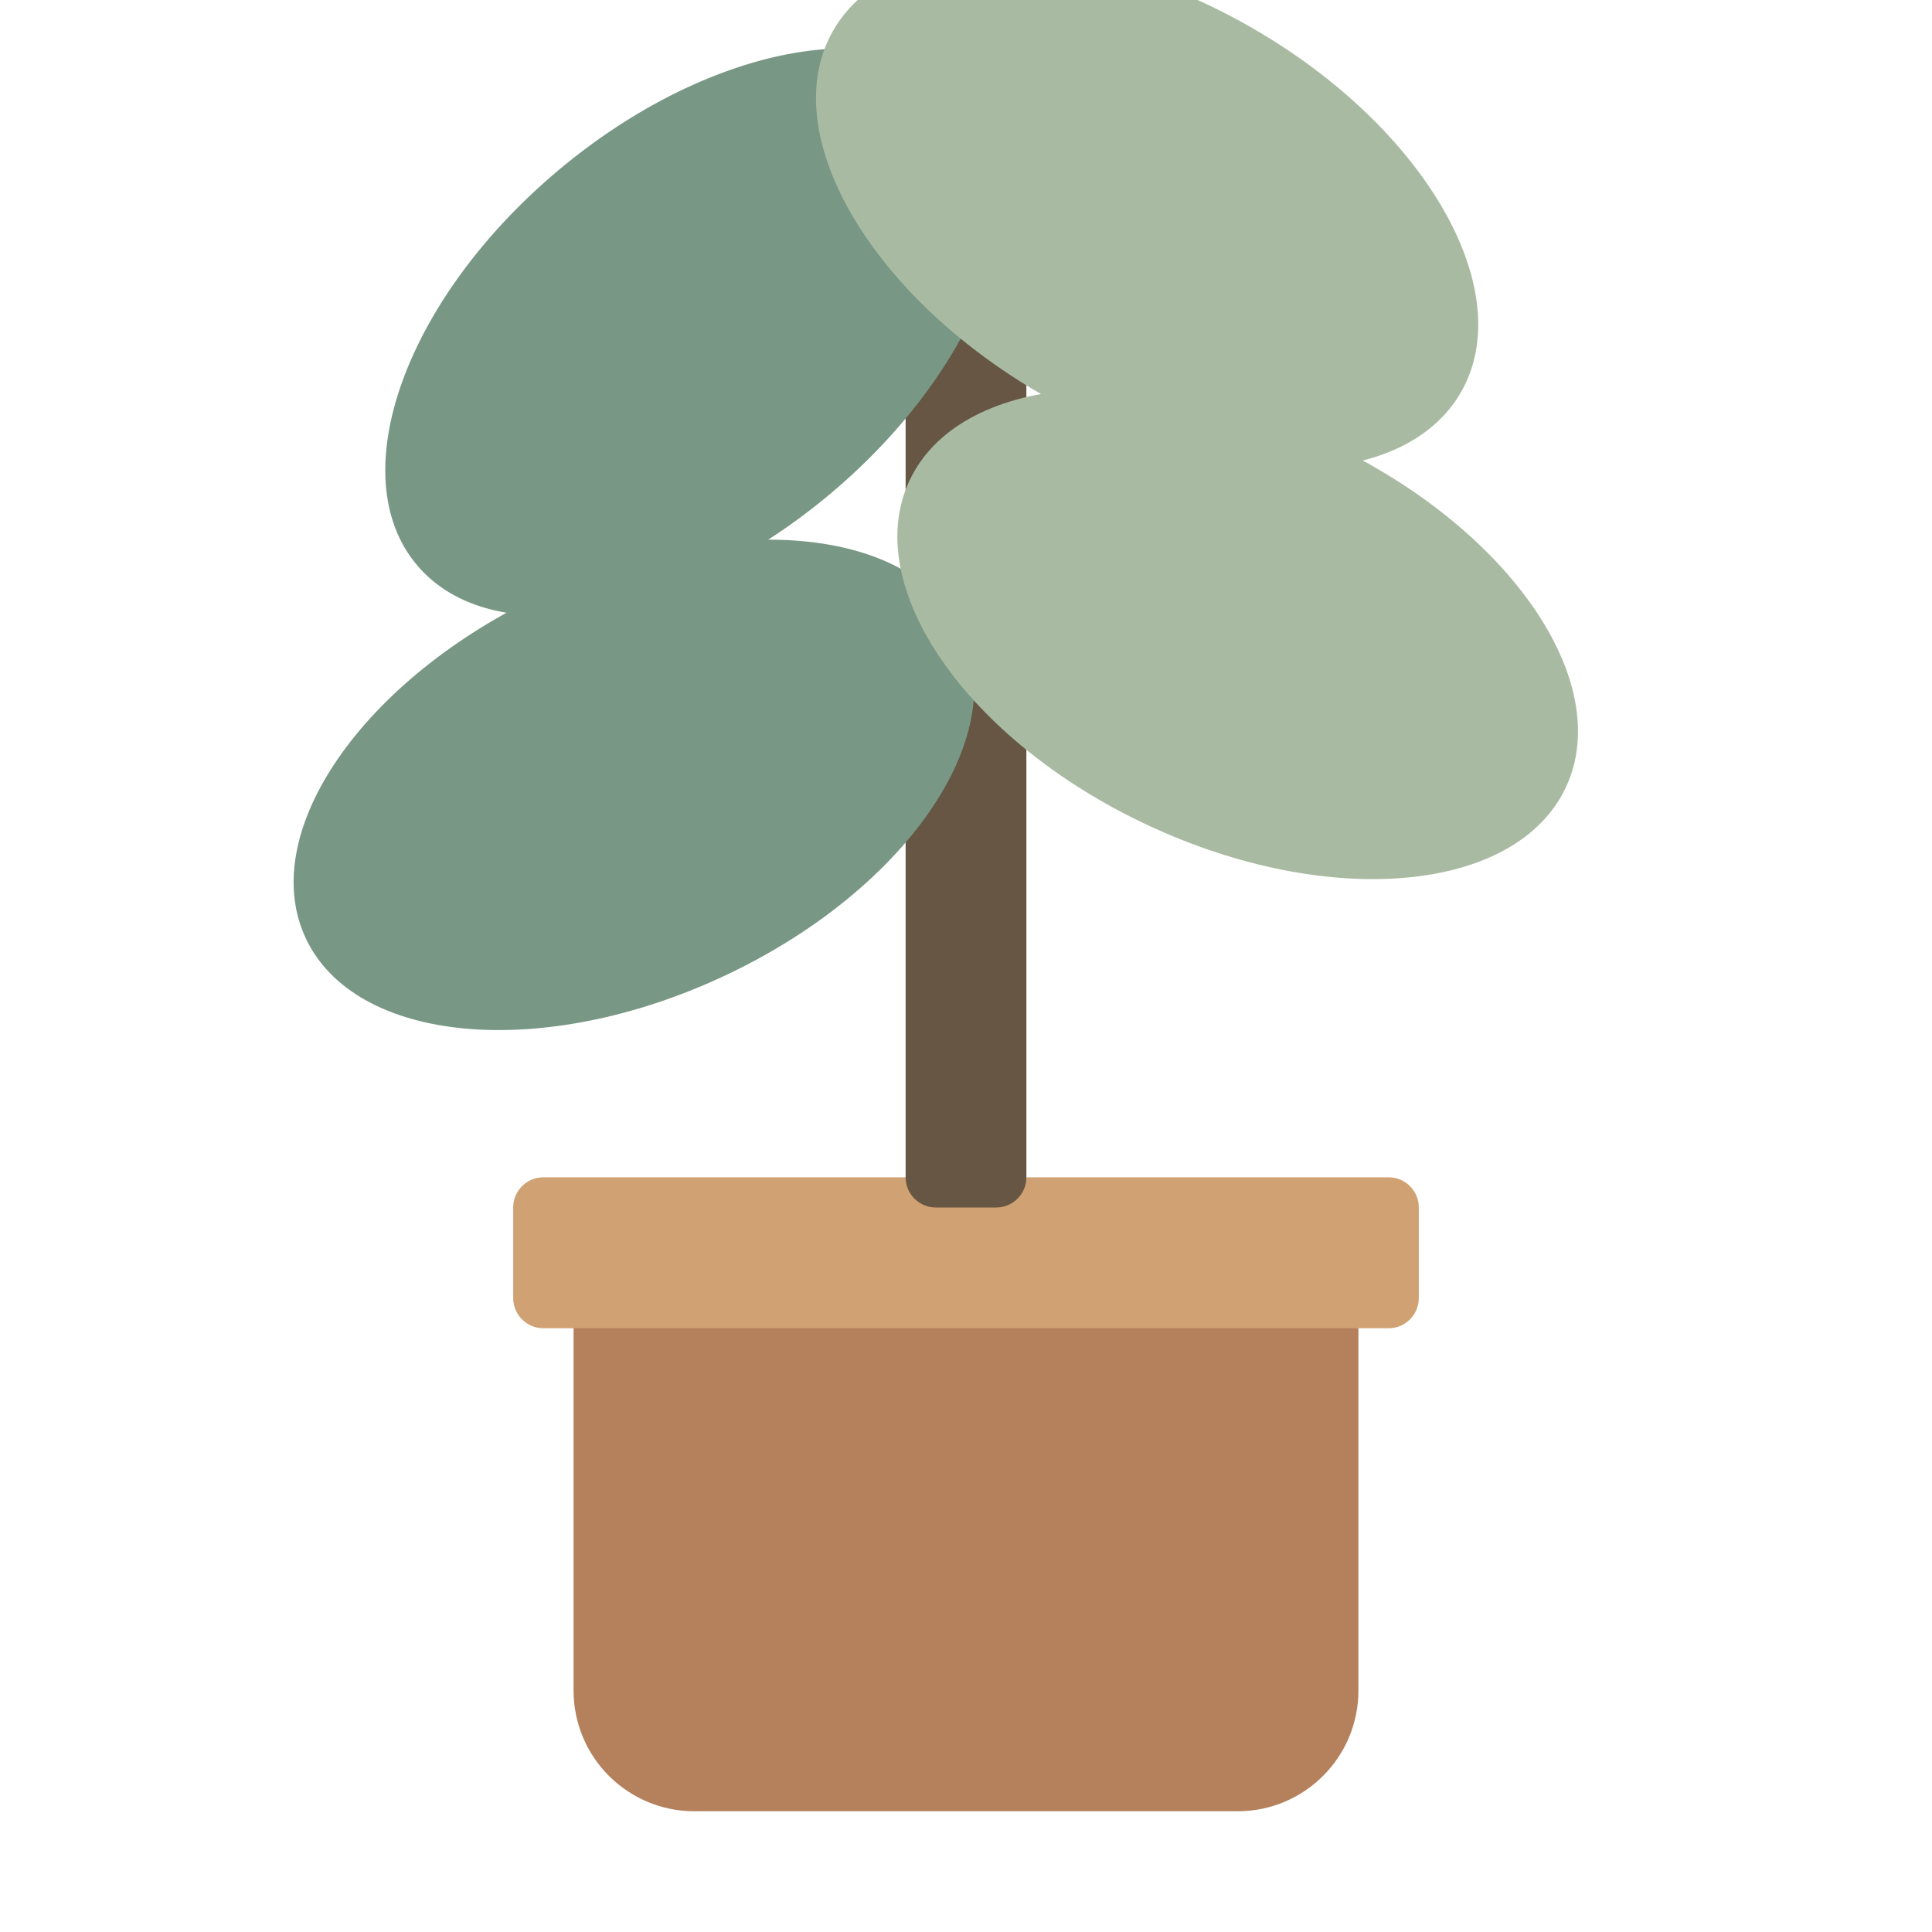
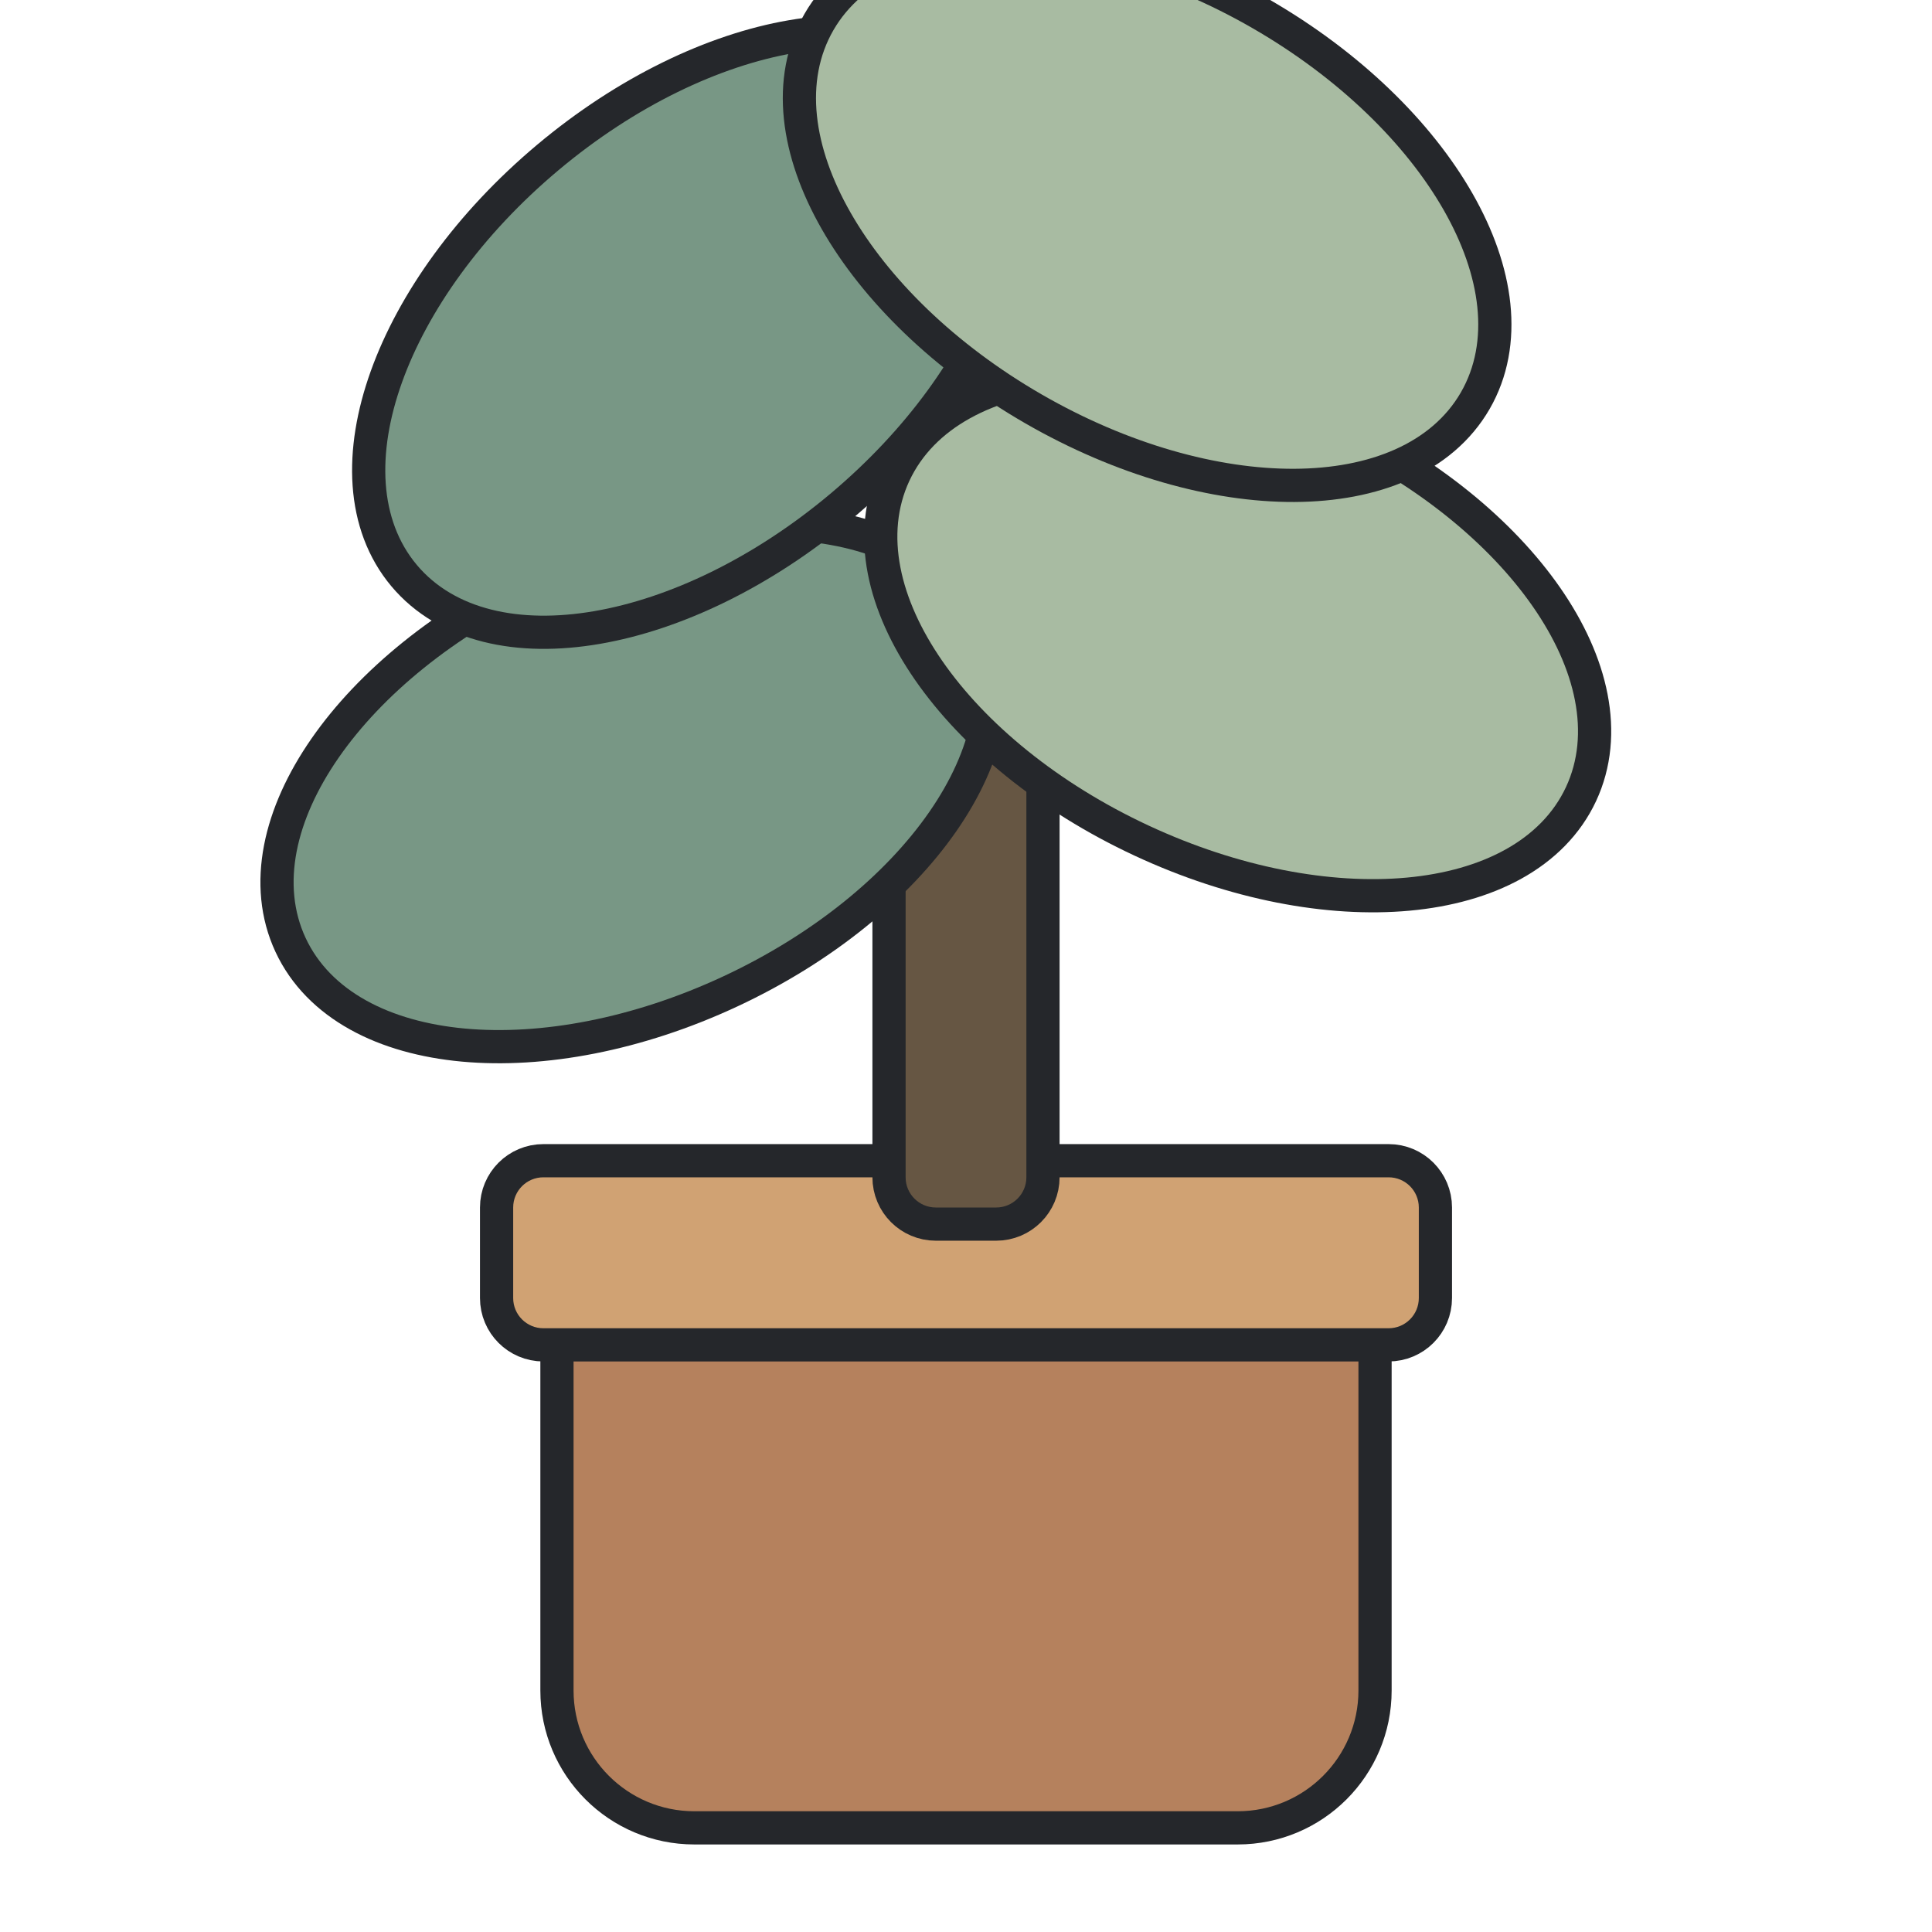
<svg xmlns="http://www.w3.org/2000/svg" width="64" height="64" viewBox="0 0 64 64">
-   <g stroke-linejoin="round">
+   <g stroke="#25272b" stroke-width="2.2" stroke-linejoin="round" paint-order="stroke fill">
    <rect x="19" y="40" width="26" height="20" rx="4" fill="#b5815d" />
    <rect x="17" y="39" width="30" height="5" rx="1" fill="#d0a273" />
    <rect x="30" y="11" width="4" height="29" rx="1" fill="#665643" />
    <ellipse cx="21" cy="26" rx="12" ry="7" fill="#789785" transform="rotate(-25 21 26)" />
    <ellipse cx="41" cy="21" rx="12" ry="7" fill="#a8bba2" transform="rotate(25 41 21)" />
    <ellipse cx="23" cy="11" rx="12" ry="7" fill="#789785" transform="rotate(-40 23 11)" />
    <ellipse cx="38" cy="7" rx="12" ry="7" fill="#a8bba2" transform="rotate(30 38 7)" />
  </g>
</svg>
